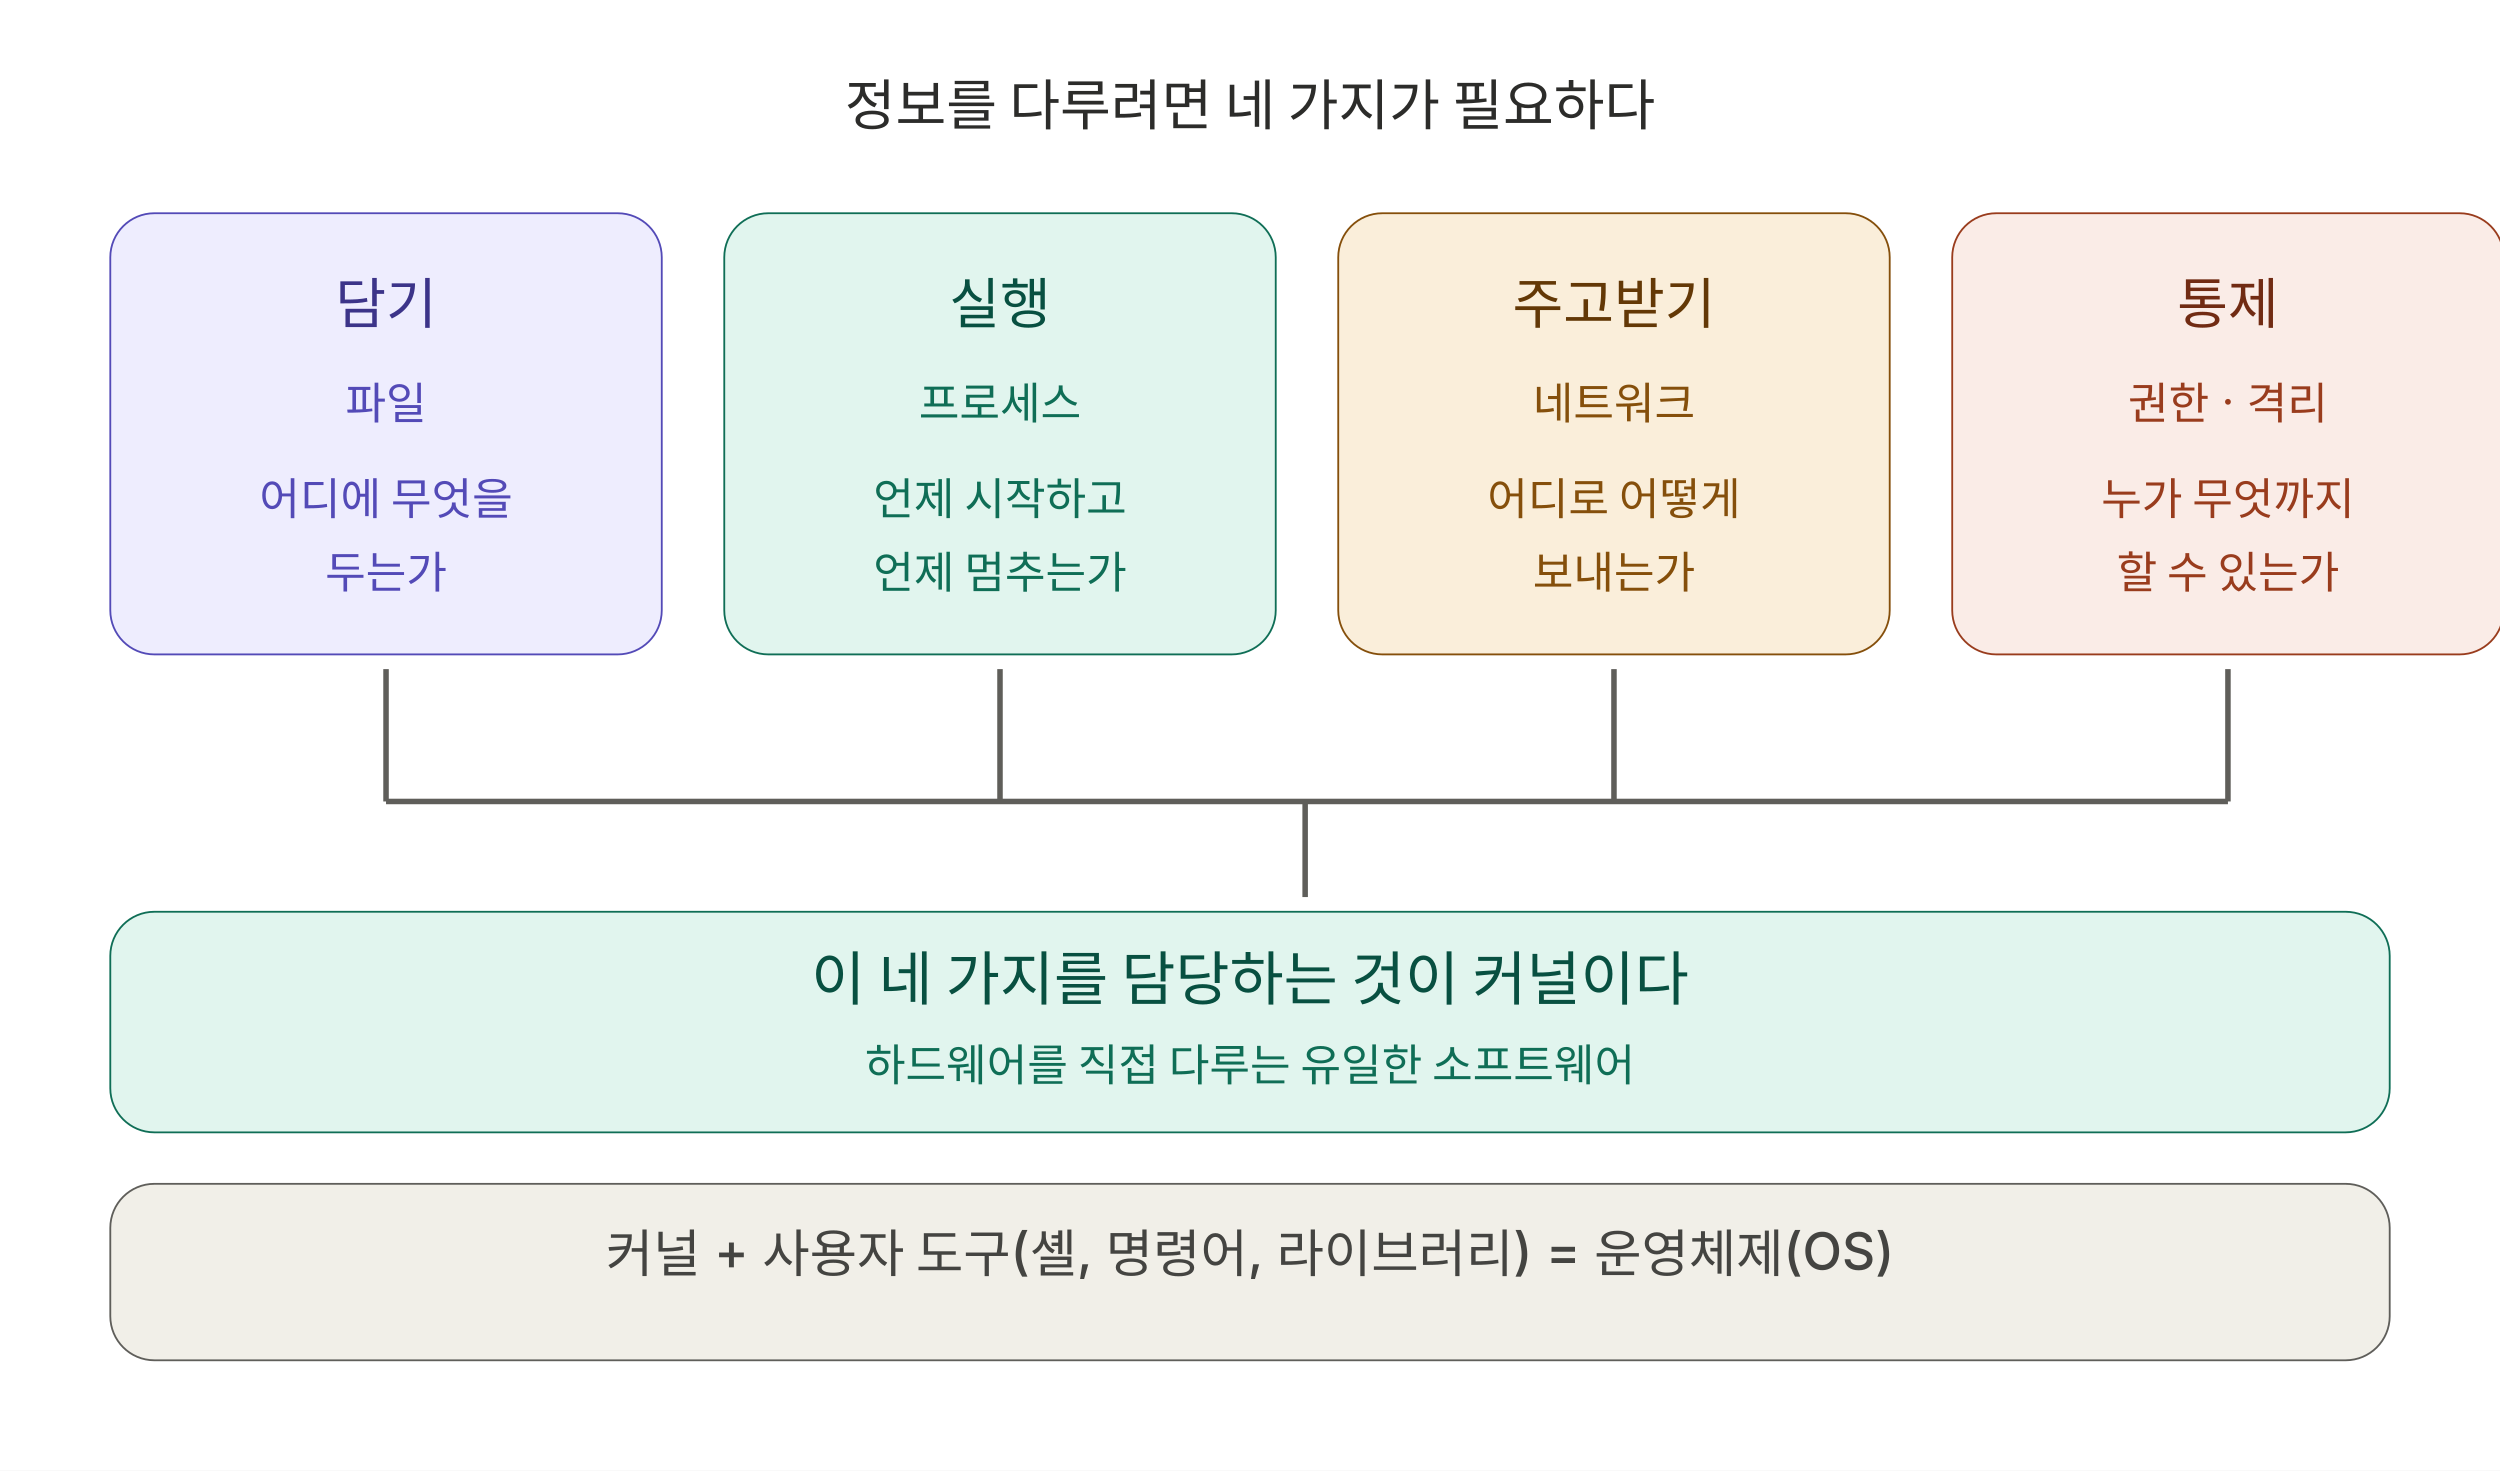
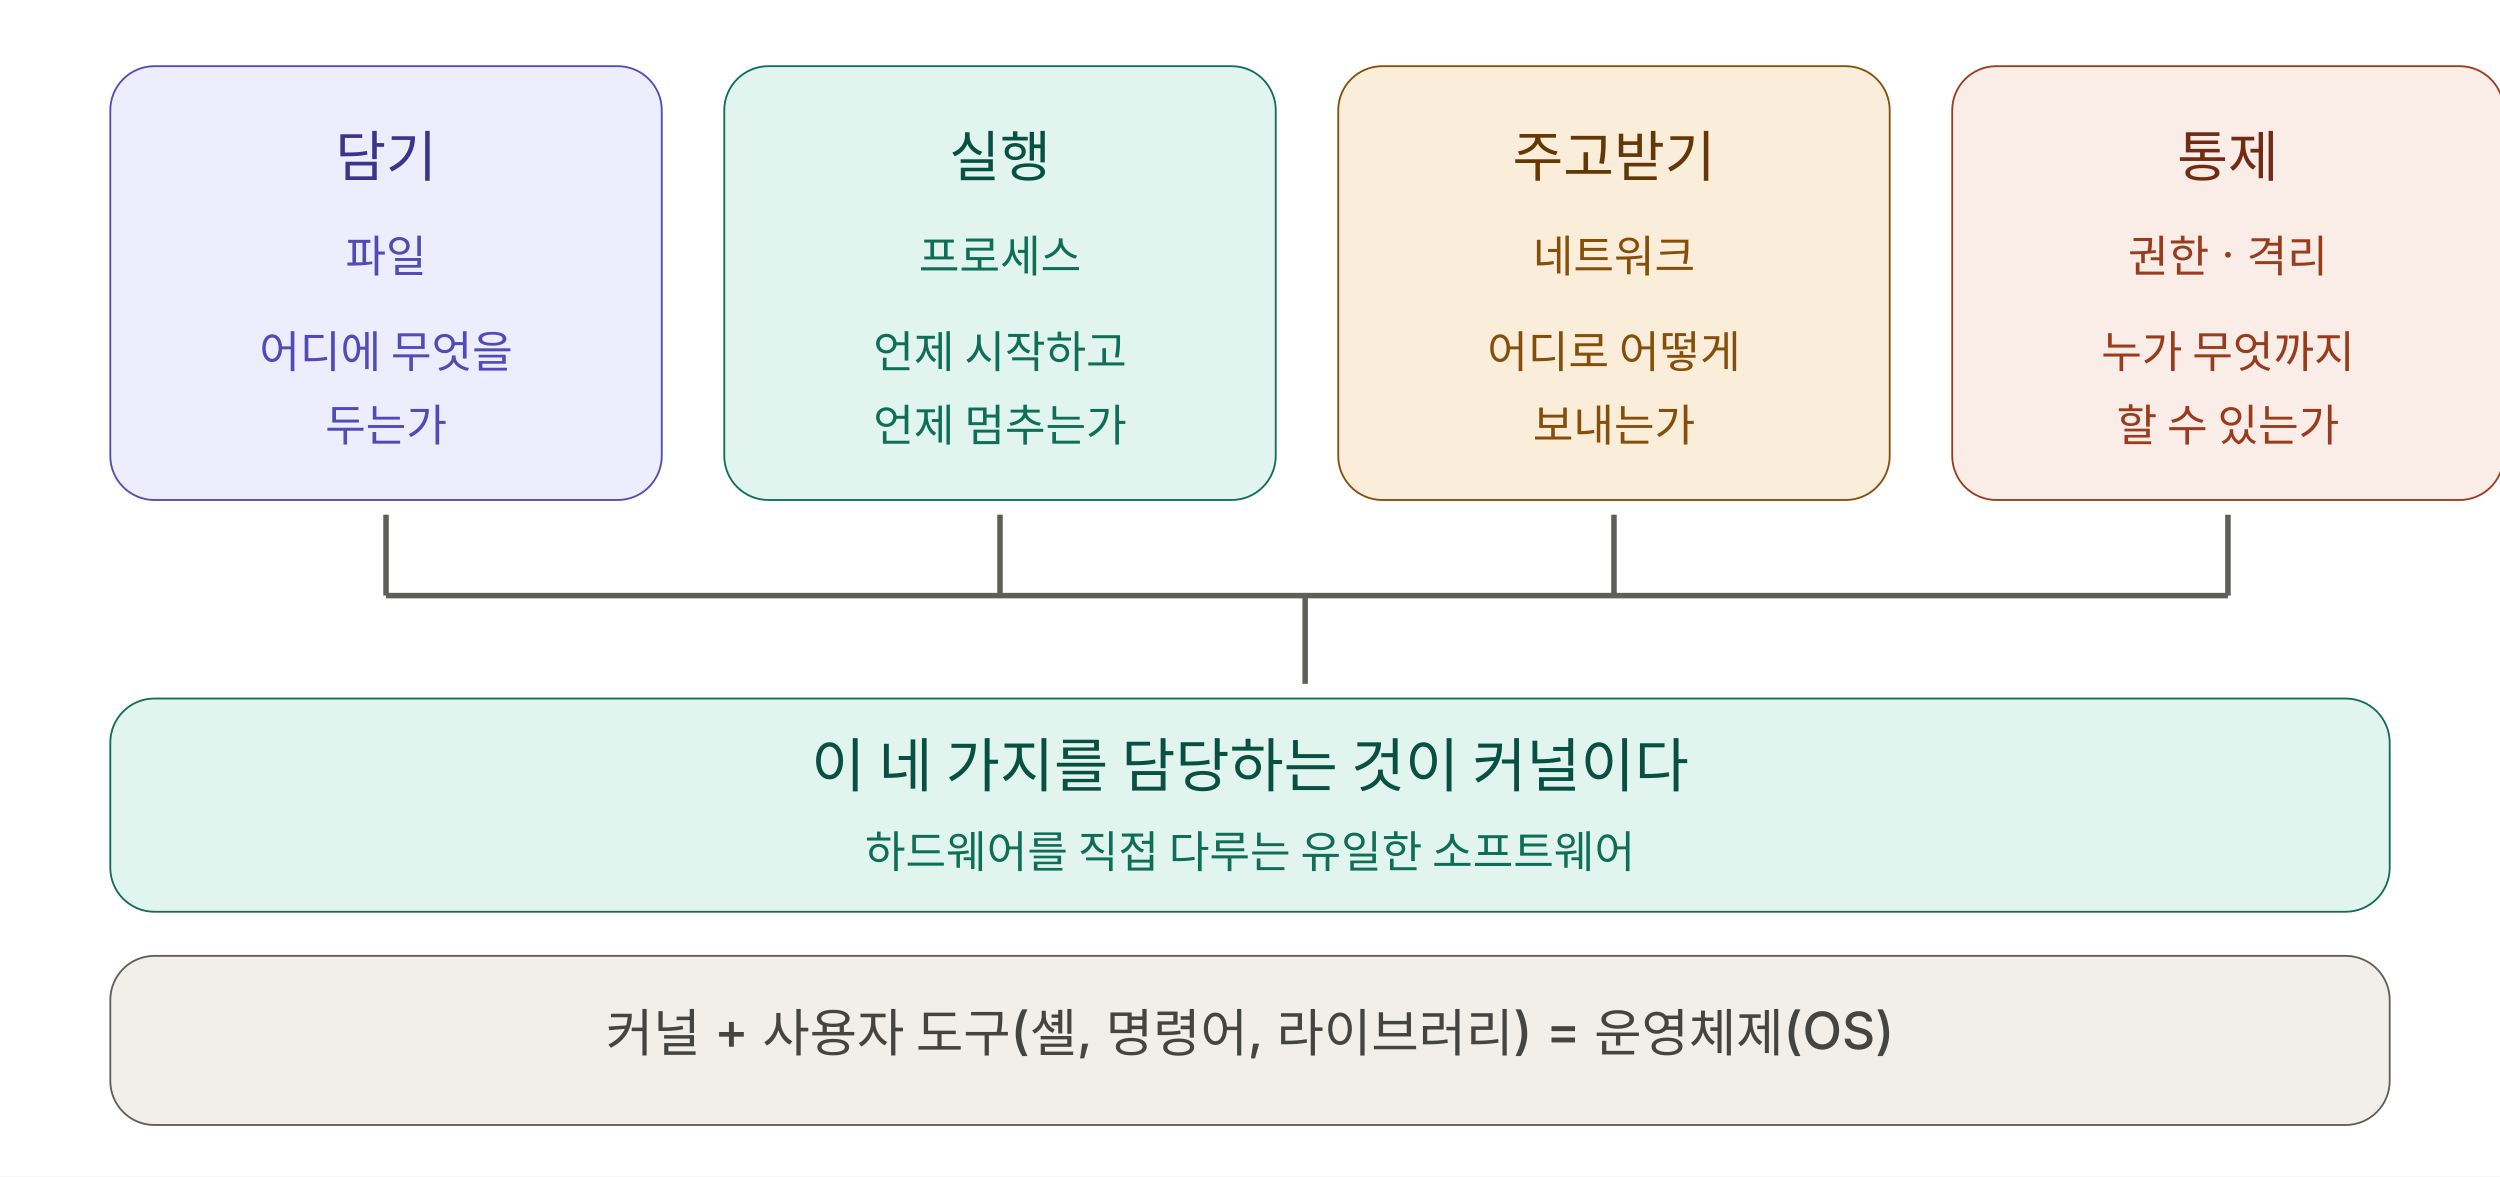
- <svg xmlns="http://www.w3.org/2000/svg" width="100%" viewBox="0 0 680 400" font-family="system-ui, -apple-system, 'Apple SD Gothic Neo', 'Malgun Gothic', sans-serif">
-   <rect x="0" y="0" width="680" height="400" fill="#FFFFFF" />
-   <text x="340" y="34" text-anchor="middle" font-size="15" font-weight="500" fill="#2C2C2A">정보를 다루려면 네 가지가 필요하다</text>
-   <rect x="30" y="58" width="150" height="120" rx="12" fill="#EEEDFE" stroke="#534AB7" stroke-width="0.5" />
-   <text x="105" y="88" text-anchor="middle" font-size="15" font-weight="500" fill="#3C3489">담기</text>
-   <text x="105" y="114" text-anchor="middle" font-size="12" fill="#534AB7">파일</text>
-   <text x="105" y="140" text-anchor="middle" font-size="12" fill="#534AB7">어디에 무엇을</text>
-   <text x="105" y="160" text-anchor="middle" font-size="12" fill="#534AB7">두는가</text>
-   <rect x="197" y="58" width="150" height="120" rx="12" fill="#E1F5EE" stroke="#0F6E56" stroke-width="0.5" />
-   <text x="272" y="88" text-anchor="middle" font-size="15" font-weight="500" fill="#085041">실행</text>
-   <text x="272" y="114" text-anchor="middle" font-size="12" fill="#0F6E56">프로세스</text>
-   <text x="272" y="140" text-anchor="middle" font-size="12" fill="#0F6E56">언제 시작하고</text>
-   <text x="272" y="160" text-anchor="middle" font-size="12" fill="#0F6E56">언제 멈추는가</text>
-   <rect x="364" y="58" width="150" height="120" rx="12" fill="#FAEEDA" stroke="#854F0B" stroke-width="0.5" />
-   <text x="439" y="88" text-anchor="middle" font-size="15" font-weight="500" fill="#633806">주고받기</text>
-   <text x="439" y="114" text-anchor="middle" font-size="12" fill="#854F0B">네트워크</text>
-   <text x="439" y="140" text-anchor="middle" font-size="12" fill="#854F0B">어디로 어떻게</text>
-   <text x="439" y="160" text-anchor="middle" font-size="12" fill="#854F0B">보내는가</text>
-   <rect x="531" y="58" width="150" height="120" rx="12" fill="#FAECE7" stroke="#993C1D" stroke-width="0.5" />
-   <text x="606" y="88" text-anchor="middle" font-size="15" font-weight="500" fill="#712B13">통제</text>
-   <text x="606" y="114" text-anchor="middle" font-size="12" fill="#993C1D">권한 · 격리</text>
-   <text x="606" y="140" text-anchor="middle" font-size="12" fill="#993C1D">누가 무엇까지</text>
-   <text x="606" y="160" text-anchor="middle" font-size="12" fill="#993C1D">할 수 있는가</text>
-   <line x1="105" y1="182" x2="105" y2="218" stroke="#5F5E5A" stroke-width="1.5" />
-   <line x1="272" y1="182" x2="272" y2="218" stroke="#5F5E5A" stroke-width="1.5" />
-   <line x1="439" y1="182" x2="439" y2="218" stroke="#5F5E5A" stroke-width="1.5" />
-   <line x1="606" y1="182" x2="606" y2="218" stroke="#5F5E5A" stroke-width="1.5" />
-   <line x1="105" y1="218" x2="606" y2="218" stroke="#5F5E5A" stroke-width="1.5" />
-   <line x1="355" y1="218" x2="355" y2="244" stroke="#5F5E5A" stroke-width="1.5" />
-   <rect x="30" y="248" width="620" height="60" rx="12" fill="#E1F5EE" stroke="#0F6E56" stroke-width="0.5" />
-   <text x="340" y="272" text-anchor="middle" font-size="16" font-weight="500" fill="#085041">이 네 가지를 담당하는 것이 커널이다</text>
-   <text x="340" y="294" text-anchor="middle" font-size="12" fill="#0F6E56">하드웨어를 직접 다루는 유일한 소프트웨어</text>
-   <rect x="30" y="322" width="620" height="48" rx="12" fill="#F1EFE8" stroke="#5F5E5A" stroke-width="0.5" />
-   <text x="340" y="346" text-anchor="middle" font-size="14" font-weight="500" fill="#444441">커널 + 사용자 도구(셸, 명령어, 라이브러리) = 운영체제(OS)</text>
+ <svg xmlns="http://www.w3.org/2000/svg" width="100%" viewBox="0 0 680 320" font-family="system-ui, -apple-system, 'Apple SD Gothic Neo', 'Malgun Gothic', sans-serif">
+   <rect x="0" y="0" width="680" height="320" fill="#FFFFFF" />
+   <rect x="30" y="18" width="150" height="118" rx="12" fill="#EEEDFE" stroke="#534AB7" stroke-width="0.5" />
+   <text x="105" y="48" text-anchor="middle" font-size="15" font-weight="500" fill="#3C3489">담기</text>
+   <text x="105" y="74" text-anchor="middle" font-size="12" fill="#534AB7">파일</text>
+   <text x="105" y="100" text-anchor="middle" font-size="12" fill="#534AB7">어디에 무엇을</text>
+   <text x="105" y="120" text-anchor="middle" font-size="12" fill="#534AB7">두는가</text>
+   <rect x="197" y="18" width="150" height="118" rx="12" fill="#E1F5EE" stroke="#0F6E56" stroke-width="0.5" />
+   <text x="272" y="48" text-anchor="middle" font-size="15" font-weight="500" fill="#085041">실행</text>
+   <text x="272" y="74" text-anchor="middle" font-size="12" fill="#0F6E56">프로세스</text>
+   <text x="272" y="100" text-anchor="middle" font-size="12" fill="#0F6E56">언제 시작하고</text>
+   <text x="272" y="120" text-anchor="middle" font-size="12" fill="#0F6E56">언제 멈추는가</text>
+   <rect x="364" y="18" width="150" height="118" rx="12" fill="#FAEEDA" stroke="#854F0B" stroke-width="0.5" />
+   <text x="439" y="48" text-anchor="middle" font-size="15" font-weight="500" fill="#633806">주고받기</text>
+   <text x="439" y="74" text-anchor="middle" font-size="12" fill="#854F0B">네트워크</text>
+   <text x="439" y="100" text-anchor="middle" font-size="12" fill="#854F0B">어디로 어떻게</text>
+   <text x="439" y="120" text-anchor="middle" font-size="12" fill="#854F0B">보내는가</text>
+   <rect x="531" y="18" width="150" height="118" rx="12" fill="#FAECE7" stroke="#993C1D" stroke-width="0.5" />
+   <text x="606" y="48" text-anchor="middle" font-size="15" font-weight="500" fill="#712B13">통제</text>
+   <text x="606" y="74" text-anchor="middle" font-size="12" fill="#993C1D">권한 · 격리</text>
+   <text x="606" y="100" text-anchor="middle" font-size="12" fill="#993C1D">누가 무엇까지</text>
+   <text x="606" y="120" text-anchor="middle" font-size="12" fill="#993C1D">할 수 있는가</text>
+   <line x1="105" y1="140" x2="105" y2="162" stroke="#5F5E5A" stroke-width="1.5" />
+   <line x1="272" y1="140" x2="272" y2="162" stroke="#5F5E5A" stroke-width="1.5" />
+   <line x1="439" y1="140" x2="439" y2="162" stroke="#5F5E5A" stroke-width="1.5" />
+   <line x1="606" y1="140" x2="606" y2="162" stroke="#5F5E5A" stroke-width="1.5" />
+   <line x1="105" y1="162" x2="606" y2="162" stroke="#5F5E5A" stroke-width="1.5" />
+   <line x1="355" y1="162" x2="355" y2="186" stroke="#5F5E5A" stroke-width="1.5" />
+   <rect x="30" y="190" width="620" height="58" rx="12" fill="#E1F5EE" stroke="#0F6E56" stroke-width="0.5" />
+   <text x="340" y="214" text-anchor="middle" font-size="16" font-weight="500" fill="#085041">이 네 가지를 담당하는 것이 커널이다</text>
+   <text x="340" y="236" text-anchor="middle" font-size="12" fill="#0F6E56">하드웨어를 직접 다루는 유일한 소프트웨어</text>
+   <rect x="30" y="260" width="620" height="46" rx="12" fill="#F1EFE8" stroke="#5F5E5A" stroke-width="0.5" />
+   <text x="340" y="286" text-anchor="middle" font-size="14" font-weight="500" fill="#444441">커널 + 사용자 도구(셸, 명령어, 라이브러리) = 운영체제(OS)</text>
</svg>
